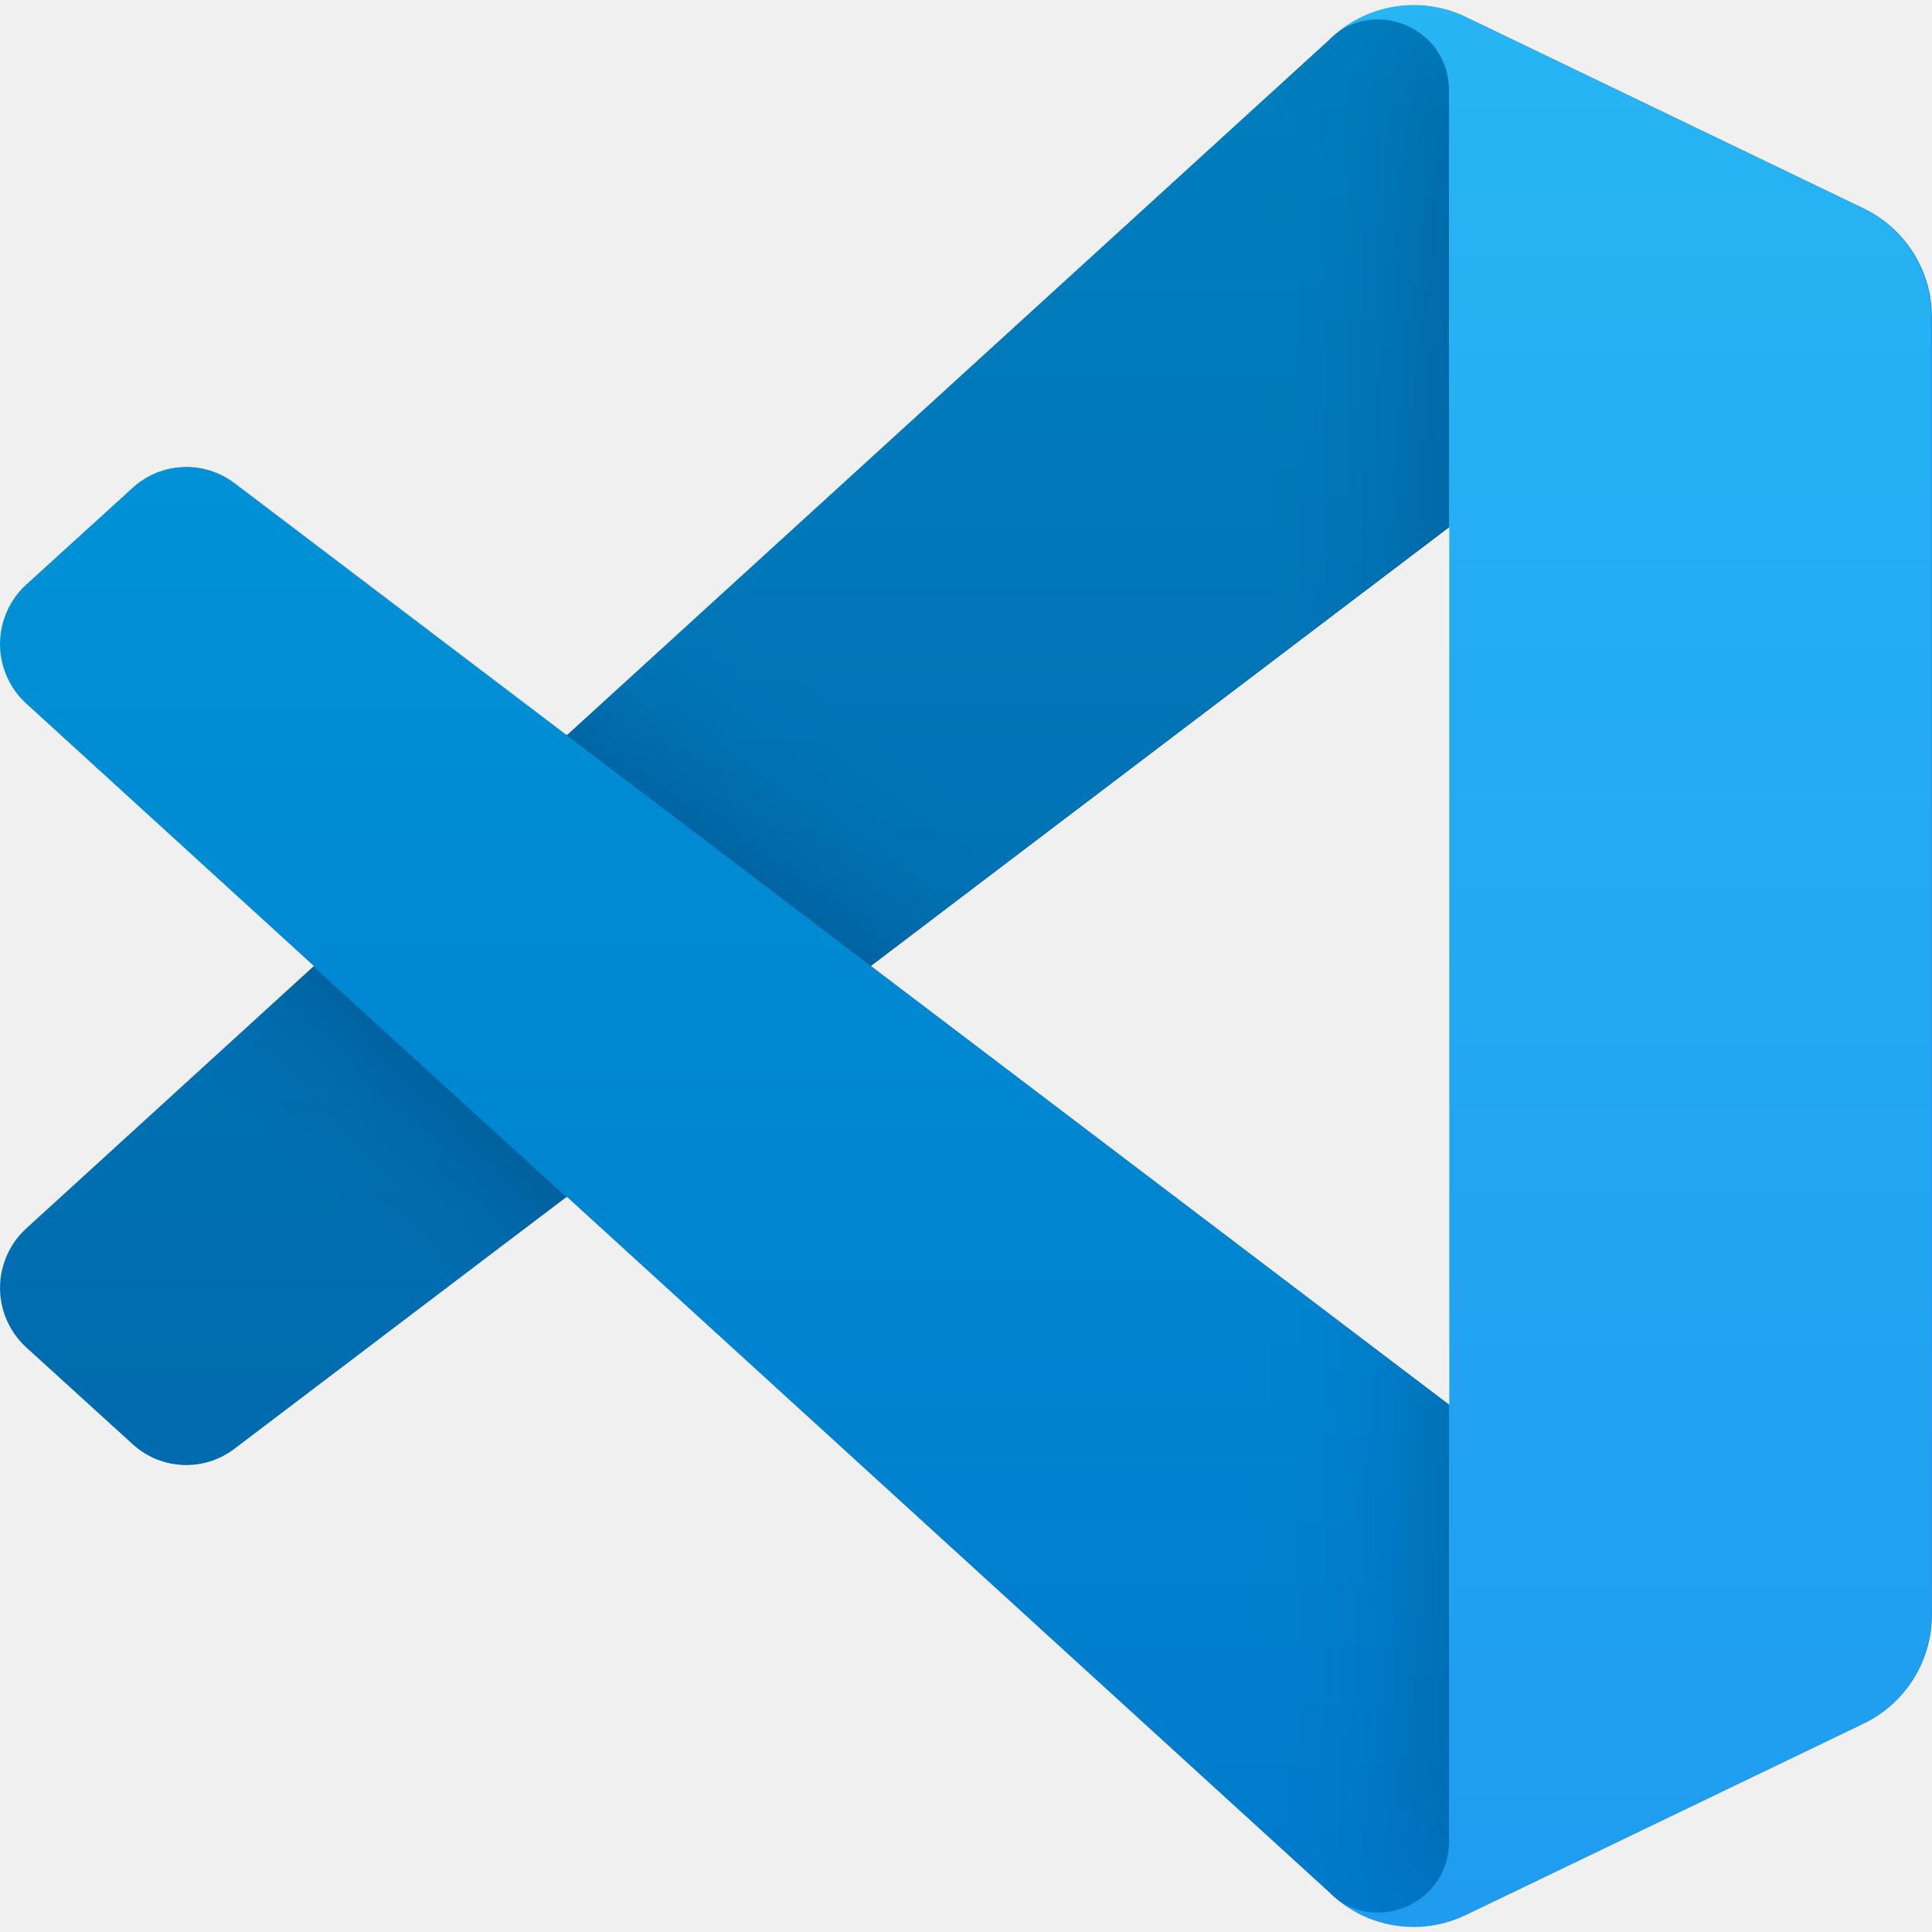
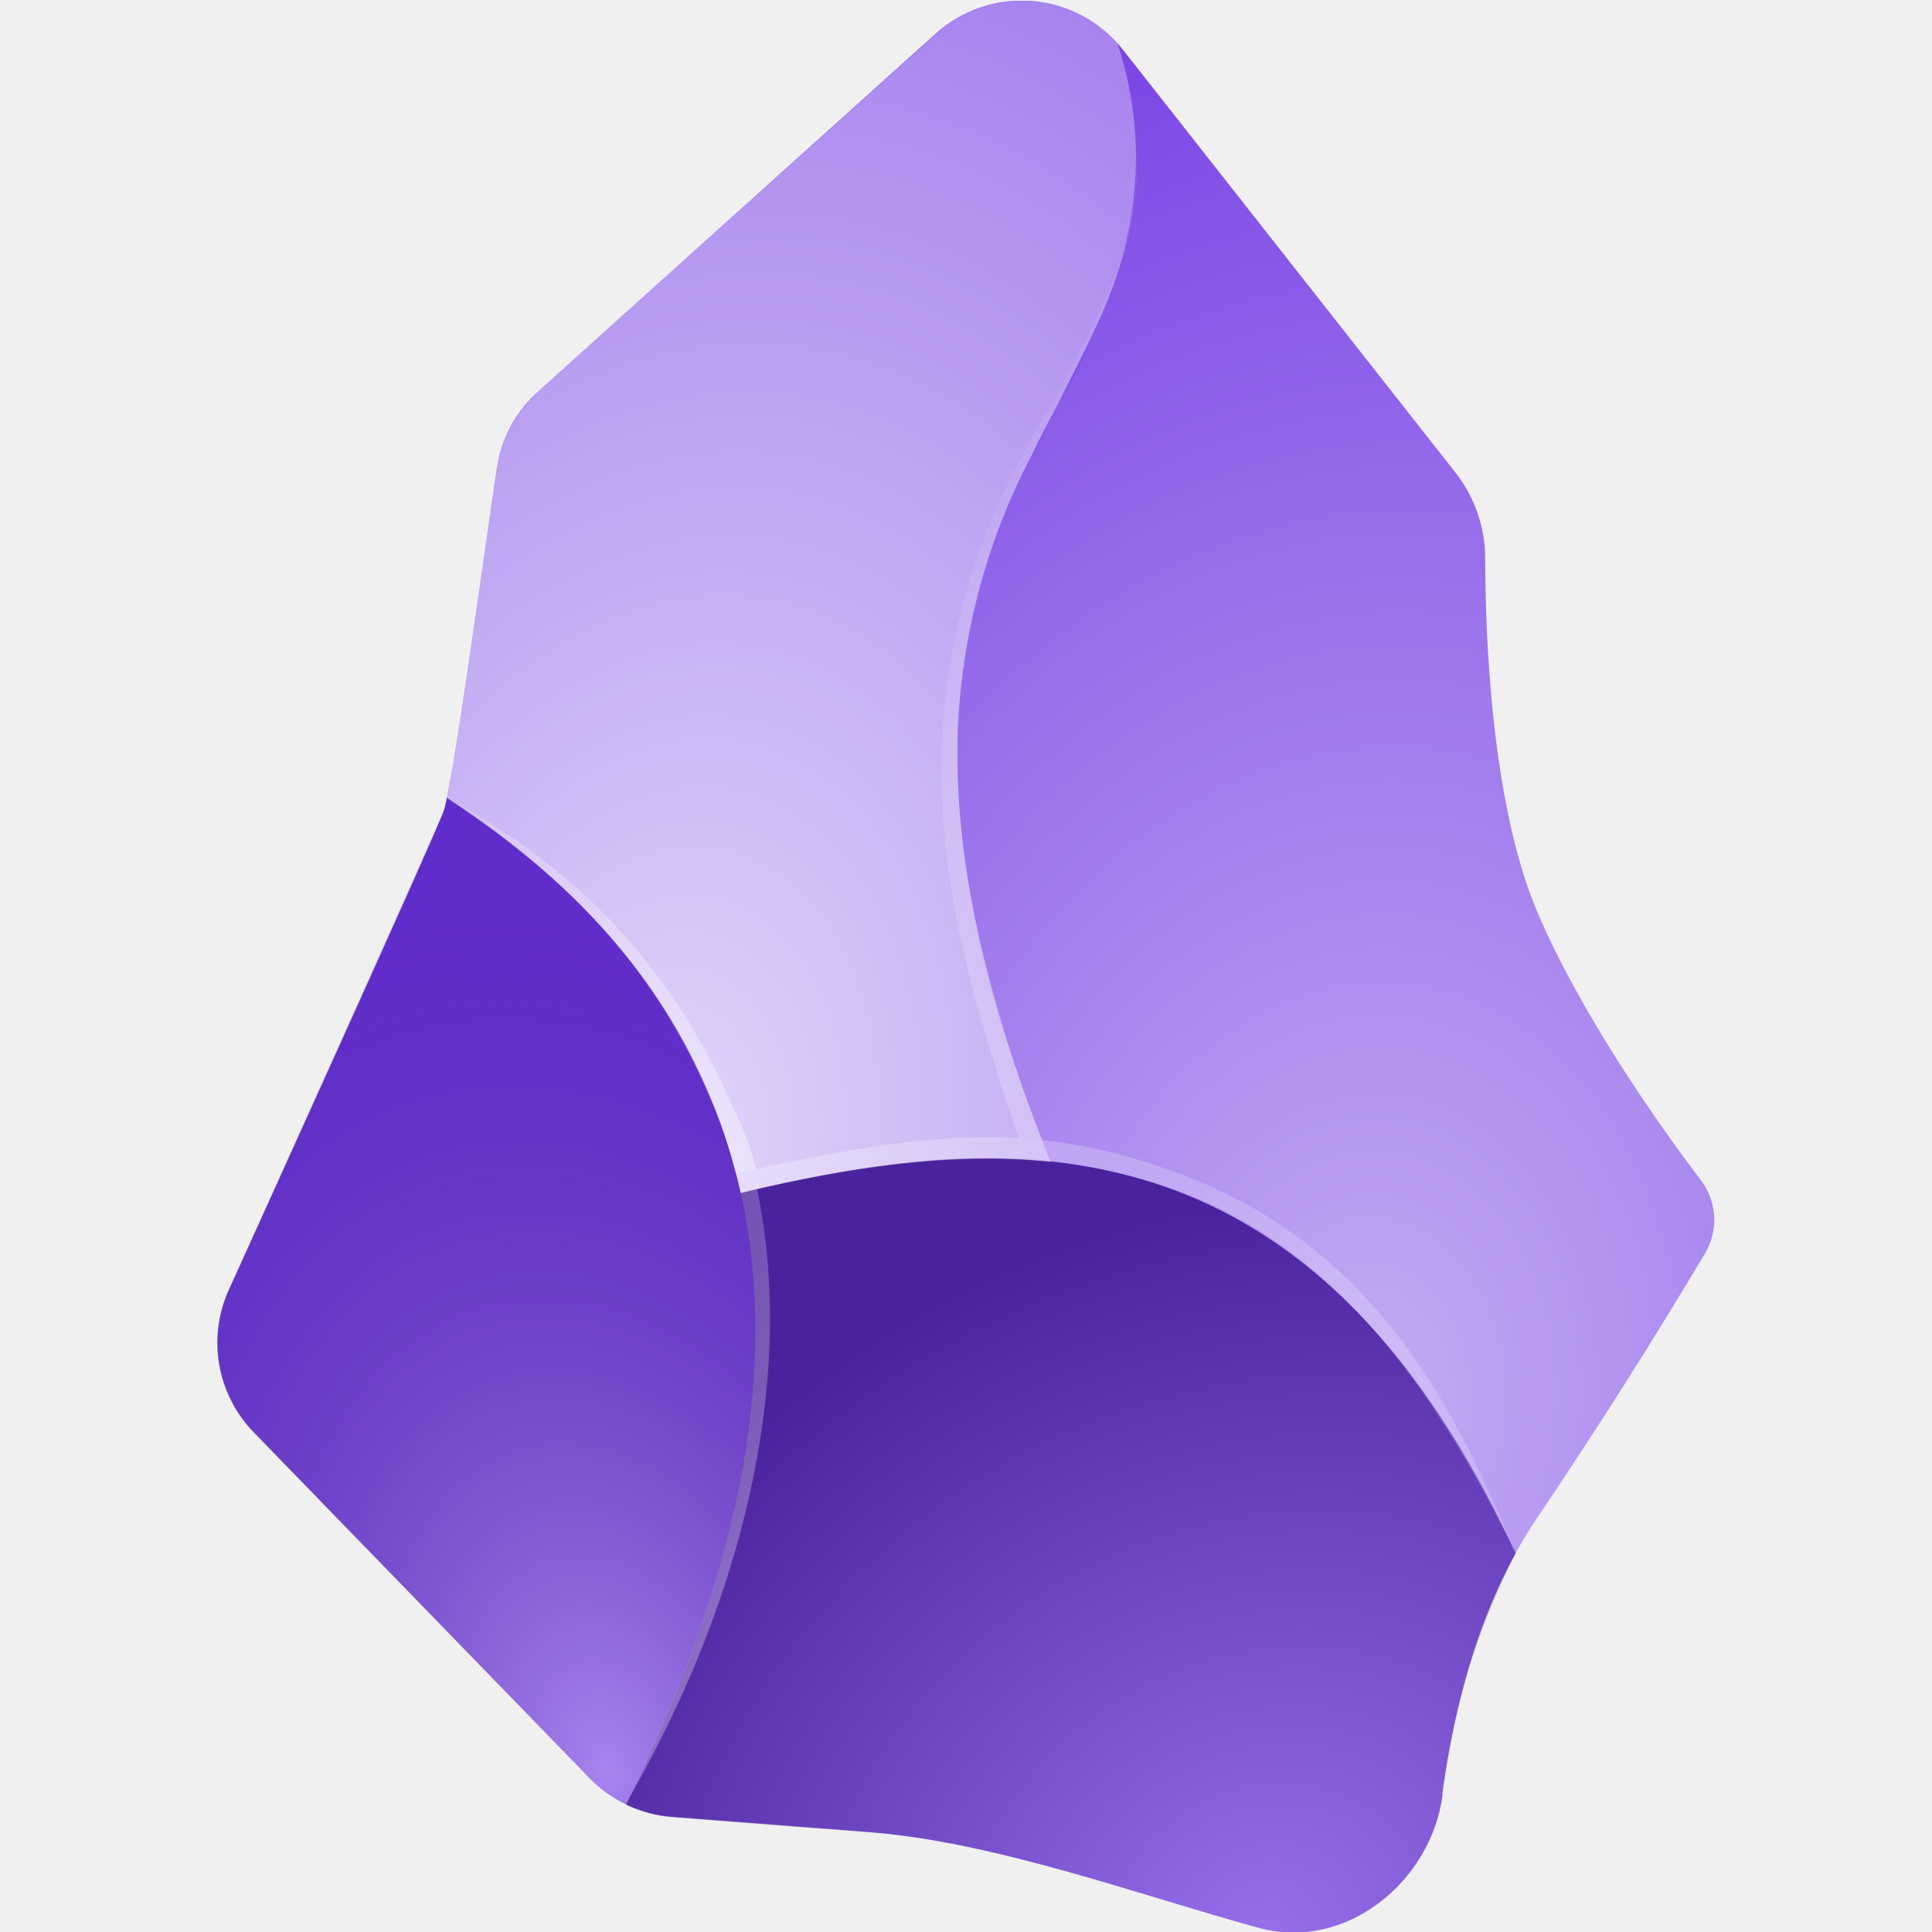
- <svg xmlns="http://www.w3.org/2000/svg" width="100" height="100" fill="none">
-   <mask id="a" width="100" height="100" x="0" y="0" mask-type="alpha" maskUnits="userSpaceOnUse">
-     <path fill="#fff" fill-rule="evenodd" d="M70.912 99.317a6.22 6.22 0 0 0 4.96-.19l20.589-9.907A6.25 6.25 0 0 0 100 83.587V16.413a6.25 6.25 0 0 0-3.54-5.632L75.874.874a6.23 6.23 0 0 0-7.104 1.21L29.355 38.04 12.187 25.01a4.16 4.16 0 0 0-5.318.236l-5.506 5.009a4.17 4.17 0 0 0-.004 6.162L16.247 50 1.36 63.583a4.17 4.17 0 0 0 .004 6.162l5.506 5.01a4.16 4.16 0 0 0 5.318.236l17.168-13.032L68.77 97.917a6.2 6.2 0 0 0 2.143 1.4M75.015 27.3 45.11 50l29.906 22.701z" clip-rule="evenodd" />
-   </mask>
-   <g mask="url(#a)">
-     <path fill="#0065A9" d="M96.461 10.796 75.857.876a6.23 6.23 0 0 0-7.107 1.207l-67.451 61.5a4.167 4.167 0 0 0 .004 6.162l5.51 5.009a4.17 4.17 0 0 0 5.32.236l81.228-61.62c2.725-2.067 6.639-.124 6.639 3.297v-.24a6.25 6.25 0 0 0-3.539-5.63" />
-     <g filter="url(#b)">
-       <path fill="#007ACC" d="m96.461 89.204-20.604 9.92a6.23 6.23 0 0 1-7.107-1.207l-67.451-61.5a4.167 4.167 0 0 1 .004-6.162l5.51-5.009a4.17 4.17 0 0 1 5.32-.236l81.228 61.62c2.725 2.067 6.639.124 6.639-3.297v.24a6.25 6.25 0 0 1-3.539 5.63" />
+ <svg xmlns="http://www.w3.org/2000/svg" fill="none" viewBox="0 0 512 512">
+   <radialGradient id="b" cx="0" cy="0" r="1" gradientTransform="matrix(-59 -225 150 -39 161.4 470)" gradientUnits="userSpaceOnUse">
+     <stop offset="0" stop-color="#fff" stop-opacity=".4" />
+     <stop offset="1" stop-opacity=".1" />
+   </radialGradient>
+   <radialGradient id="c" cx="0" cy="0" r="1" gradientTransform="matrix(50 -379 280 37 360 374.2)" gradientUnits="userSpaceOnUse">
+     <stop offset="0" stop-color="#fff" stop-opacity=".6" />
+     <stop offset="1" stop-color="#fff" stop-opacity=".1" />
+   </radialGradient>
+   <radialGradient id="d" cx="0" cy="0" r="1" gradientTransform="matrix(69 -319 218 47 175.4 307)" gradientUnits="userSpaceOnUse">
+     <stop offset="0" stop-color="#fff" stop-opacity=".8" />
+     <stop offset="1" stop-color="#fff" stop-opacity=".4" />
+   </radialGradient>
+   <radialGradient id="e" cx="0" cy="0" r="1" gradientTransform="matrix(-96 -163 187 -111 335.3 512.2)" gradientUnits="userSpaceOnUse">
+     <stop offset="0" stop-color="#fff" stop-opacity=".3" />
+     <stop offset="1" stop-opacity=".3" />
+   </radialGradient>
+   <radialGradient id="f" cx="0" cy="0" r="1" gradientTransform="matrix(-36 166 -112 -24 310 128.2)" gradientUnits="userSpaceOnUse">
+     <stop offset="0" stop-color="#fff" stop-opacity="0" />
+     <stop offset="1" stop-color="#fff" stop-opacity=".2" />
+   </radialGradient>
+   <radialGradient id="g" cx="0" cy="0" r="1" gradientTransform="matrix(88 89 -190 187 111 220.2)" gradientUnits="userSpaceOnUse">
+     <stop offset="0" stop-color="#fff" stop-opacity=".2" />
+     <stop offset="1" stop-color="#fff" stop-opacity=".4" />
+   </radialGradient>
+   <radialGradient id="h" cx="0" cy="0" r="1" gradientTransform="matrix(9 130 -276 20 215 284)" gradientUnits="userSpaceOnUse">
+     <stop offset="0" stop-color="#fff" stop-opacity=".2" />
+     <stop offset="1" stop-color="#fff" stop-opacity=".3" />
+   </radialGradient>
+   <radialGradient id="i" cx="0" cy="0" r="1" gradientTransform="matrix(-198 -104 327 -623 400 399.2)" gradientUnits="userSpaceOnUse">
+     <stop offset="0" stop-color="#fff" stop-opacity=".2" />
+     <stop offset=".5" stop-color="#fff" stop-opacity=".2" />
+     <stop offset="1" stop-color="#fff" stop-opacity=".3" />
+   </radialGradient>
+   <clipPath id="a">
+     <path d="M.2.2h512v512H.2z" />
+   </clipPath>
+   <g clip-path="url(#a)">
+     <path fill="#6c31e3" d="M382.3 475.6c-3.1 23.4-26 41.6-48.7 35.3-32.4-8.9-69.9-22.8-103.6-25.4l-51.7-4a34 34 0 0 1-22-10.2l-89-91.7a34 34 0 0 1-6.7-37.7s55-121 57.1-127.3c2-6.3 9.6-61.2 14-90.6 1.2-7.9 5-15 11-20.3L248 8.9a34.1 34.1 0 0 1 49.6 4.3L386 125.6a37 37 0 0 1 7.6 22.4c0 21.3 1.8 65 13.6 93.2 11.5 27.3 32.5 57 43.5 71.5a17.3 17.3 0 0 1 1.3 19.2 1494 1494 0 0 1-44.8 70.6c-15 22.3-21.9 49.9-25 73.1z" />
+     <path fill="url(#b)" d="M165.9 478.3c41.4-84 40.2-144.2 22.6-187-16.2-39.6-46.3-64.5-70-80-.6 2.3-1.3 4.4-2.2 6.5L60.6 342a34 34 0 0 0 6.6 37.7l89.1 91.7a34 34 0 0 0 9.6 7z" />
+     <path fill="url(#c)" d="M278.4 307.8c11.2 1.2 22.2 3.6 32.8 7.6 34 12.7 65 41.2 90.5 96.3 1.8-3.1 3.6-6.2 5.6-9.2a1536 1536 0 0 0 44.8-70.6 17 17 0 0 0-1.3-19.2c-11-14.6-32-44.2-43.5-71.5-11.8-28.2-13.5-72-13.6-93.2 0-8.1-2.6-16-7.6-22.4L297.6 13.2a34 34 0 0 0-1.5-1.7 96 96 0 0 1 2 54 198.3 198.3 0 0 1-17.6 41.3l-7.2 14.2a171 171 0 0 0-19.4 71c-1.2 29.4 4.8 66.4 24.5 115.8" />
+     <path fill="url(#d)" d="M278.4 307.8c-19.7-49.4-25.8-86.4-24.5-115.9a171 171 0 0 1 19.4-71c2.3-4.8 4.8-9.5 7.2-14.1 7.1-13.9 14-27 17.6-41.4a96 96 0 0 0-2-54A34.1 34.1 0 0 0 248 9l-105.4 94.8a34.1 34.1 0 0 0-10.9 20.3l-12.8 85-.5 2.3c23.8 15.5 54 40.4 70.1 80a147 147 0 0 1 7.8 24.8c28-6.8 55.7-11 82.1-8.3z" />
+     <path fill="url(#e)" d="M333.6 511c22.7 6.2 45.6-12 48.7-35.4a187 187 0 0 1 19.4-63.9c-25.6-55-56.5-83.6-90.4-96.3-36-13.4-75.2-9-115 .7 8.9 40.4 3.6 93.3-30.4 162.2 4 1.8 8.1 3 12.5 3.3 0 0 24.4 2 53.6 4.1 29 2 72.4 17.1 101.6 25.2z" />
+     <g fill-rule="evenodd" clip-rule="evenodd">
+       <path fill="url(#f)" d="M254.1 190c-1.3 29.2 2.4 62.8 22.1 112.1l-6.2-.5c-17.7-51.5-21.5-78-20.2-107.6a174.7 174.7 0 0 1 20.4-72c2.4-4.9 8-14.1 10.5-18.8 7.1-13.7 11.9-21 16-33.6 5.7-17.5 4.5-25.9 3.8-34.1 4.6 29.9-12.7 56-25.7 82.4a177.1 177.1 0 0 0-20.7 72z" />
+       <path fill="url(#g)" d="M194.3 293.4c2.4 5.4 4.6 9.8 6 16.5L195 311c-2.1-7.8-3.8-13.4-6.8-20-17.8-42-46.3-63.6-69.7-79.5 28.2 15.2 57.2 39 75.7 81.9z" />
+       <path fill="url(#h)" d="M200.6 315.1c9.8 46-1.2 104.2-33.6 160.9 27.1-56.2 40.2-110.1 29.3-160z" />
+       <path fill="url(#i)" d="M312.5 311c53.1 19.9 73.6 63.6 88.9 100-19-38.1-45.2-80.3-90.8-96-34.8-11.8-64.1-10.4-114.3 1l-1.1-5c53.2-12.1 81-13.5 117.3 0" />
    </g>
-     <g filter="url(#c)">
-       <path fill="#1F9CF0" d="M75.858 99.126a6.23 6.23 0 0 1-7.108-1.21c2.306 2.307 6.25.674 6.25-2.588V4.672c0-3.262-3.944-4.895-6.25-2.589a6.23 6.23 0 0 1 7.108-1.21l20.6 9.908A6.25 6.25 0 0 1 100 16.413v67.174a6.25 6.25 0 0 1-3.541 5.633z" />
-     </g>
-     <path fill="url(#d)" fill-rule="evenodd" d="M70.851 99.317a6.22 6.22 0 0 0 4.96-.19L96.4 89.22a6.25 6.25 0 0 0 3.54-5.633V16.413a6.25 6.25 0 0 0-3.54-5.632L75.812.874a6.23 6.23 0 0 0-7.104 1.21L29.294 38.04 12.126 25.01a4.16 4.16 0 0 0-5.317.236l-5.507 5.009a4.17 4.17 0 0 0-.004 6.162L16.186 50 1.298 63.583a4.17 4.17 0 0 0 .004 6.162l5.507 5.009a4.16 4.16 0 0 0 5.317.236l17.168-13.03 39.414 35.958a6.2 6.2 0 0 0 2.143 1.4M74.954 27.3 45.048 50l29.906 22.701z" clip-rule="evenodd" opacity=".25" style="mix-blend-mode:overlay" />
  </g>
-   <defs>
-     <filter id="b" width="116.727" height="92.246" x="-8.394" y="15.829" color-interpolation-filters="sRGB" filterUnits="userSpaceOnUse">
-       <feFlood flood-opacity="0" result="BackgroundImageFix" />
-       <feColorMatrix in="SourceAlpha" values="0 0 0 0 0 0 0 0 0 0 0 0 0 0 0 0 0 0 127 0" />
-       <feOffset />
-       <feGaussianBlur stdDeviation="4.167" />
-       <feColorMatrix values="0 0 0 0 0 0 0 0 0 0 0 0 0 0 0 0 0 0 0.25 0" />
-       <feBlend in2="BackgroundImageFix" mode="overlay" result="effect1_dropShadow" />
-       <feBlend in="SourceGraphic" in2="effect1_dropShadow" result="shape" />
-     </filter>
-     <filter id="c" width="47.917" height="116.151" x="60.417" y="-8.076" color-interpolation-filters="sRGB" filterUnits="userSpaceOnUse">
-       <feFlood flood-opacity="0" result="BackgroundImageFix" />
-       <feColorMatrix in="SourceAlpha" values="0 0 0 0 0 0 0 0 0 0 0 0 0 0 0 0 0 0 127 0" />
-       <feOffset />
-       <feGaussianBlur stdDeviation="4.167" />
-       <feColorMatrix values="0 0 0 0 0 0 0 0 0 0 0 0 0 0 0 0 0 0 0.25 0" />
-       <feBlend in2="BackgroundImageFix" mode="overlay" result="effect1_dropShadow" />
-       <feBlend in="SourceGraphic" in2="effect1_dropShadow" result="shape" />
-     </filter>
-     <linearGradient id="d" x1="49.939" x2="49.939" y1=".258" y2="99.742" gradientUnits="userSpaceOnUse">
-       <stop stop-color="#fff" />
-       <stop offset="1" stop-color="#fff" stop-opacity="0" />
-     </linearGradient>
-   </defs>
</svg>
